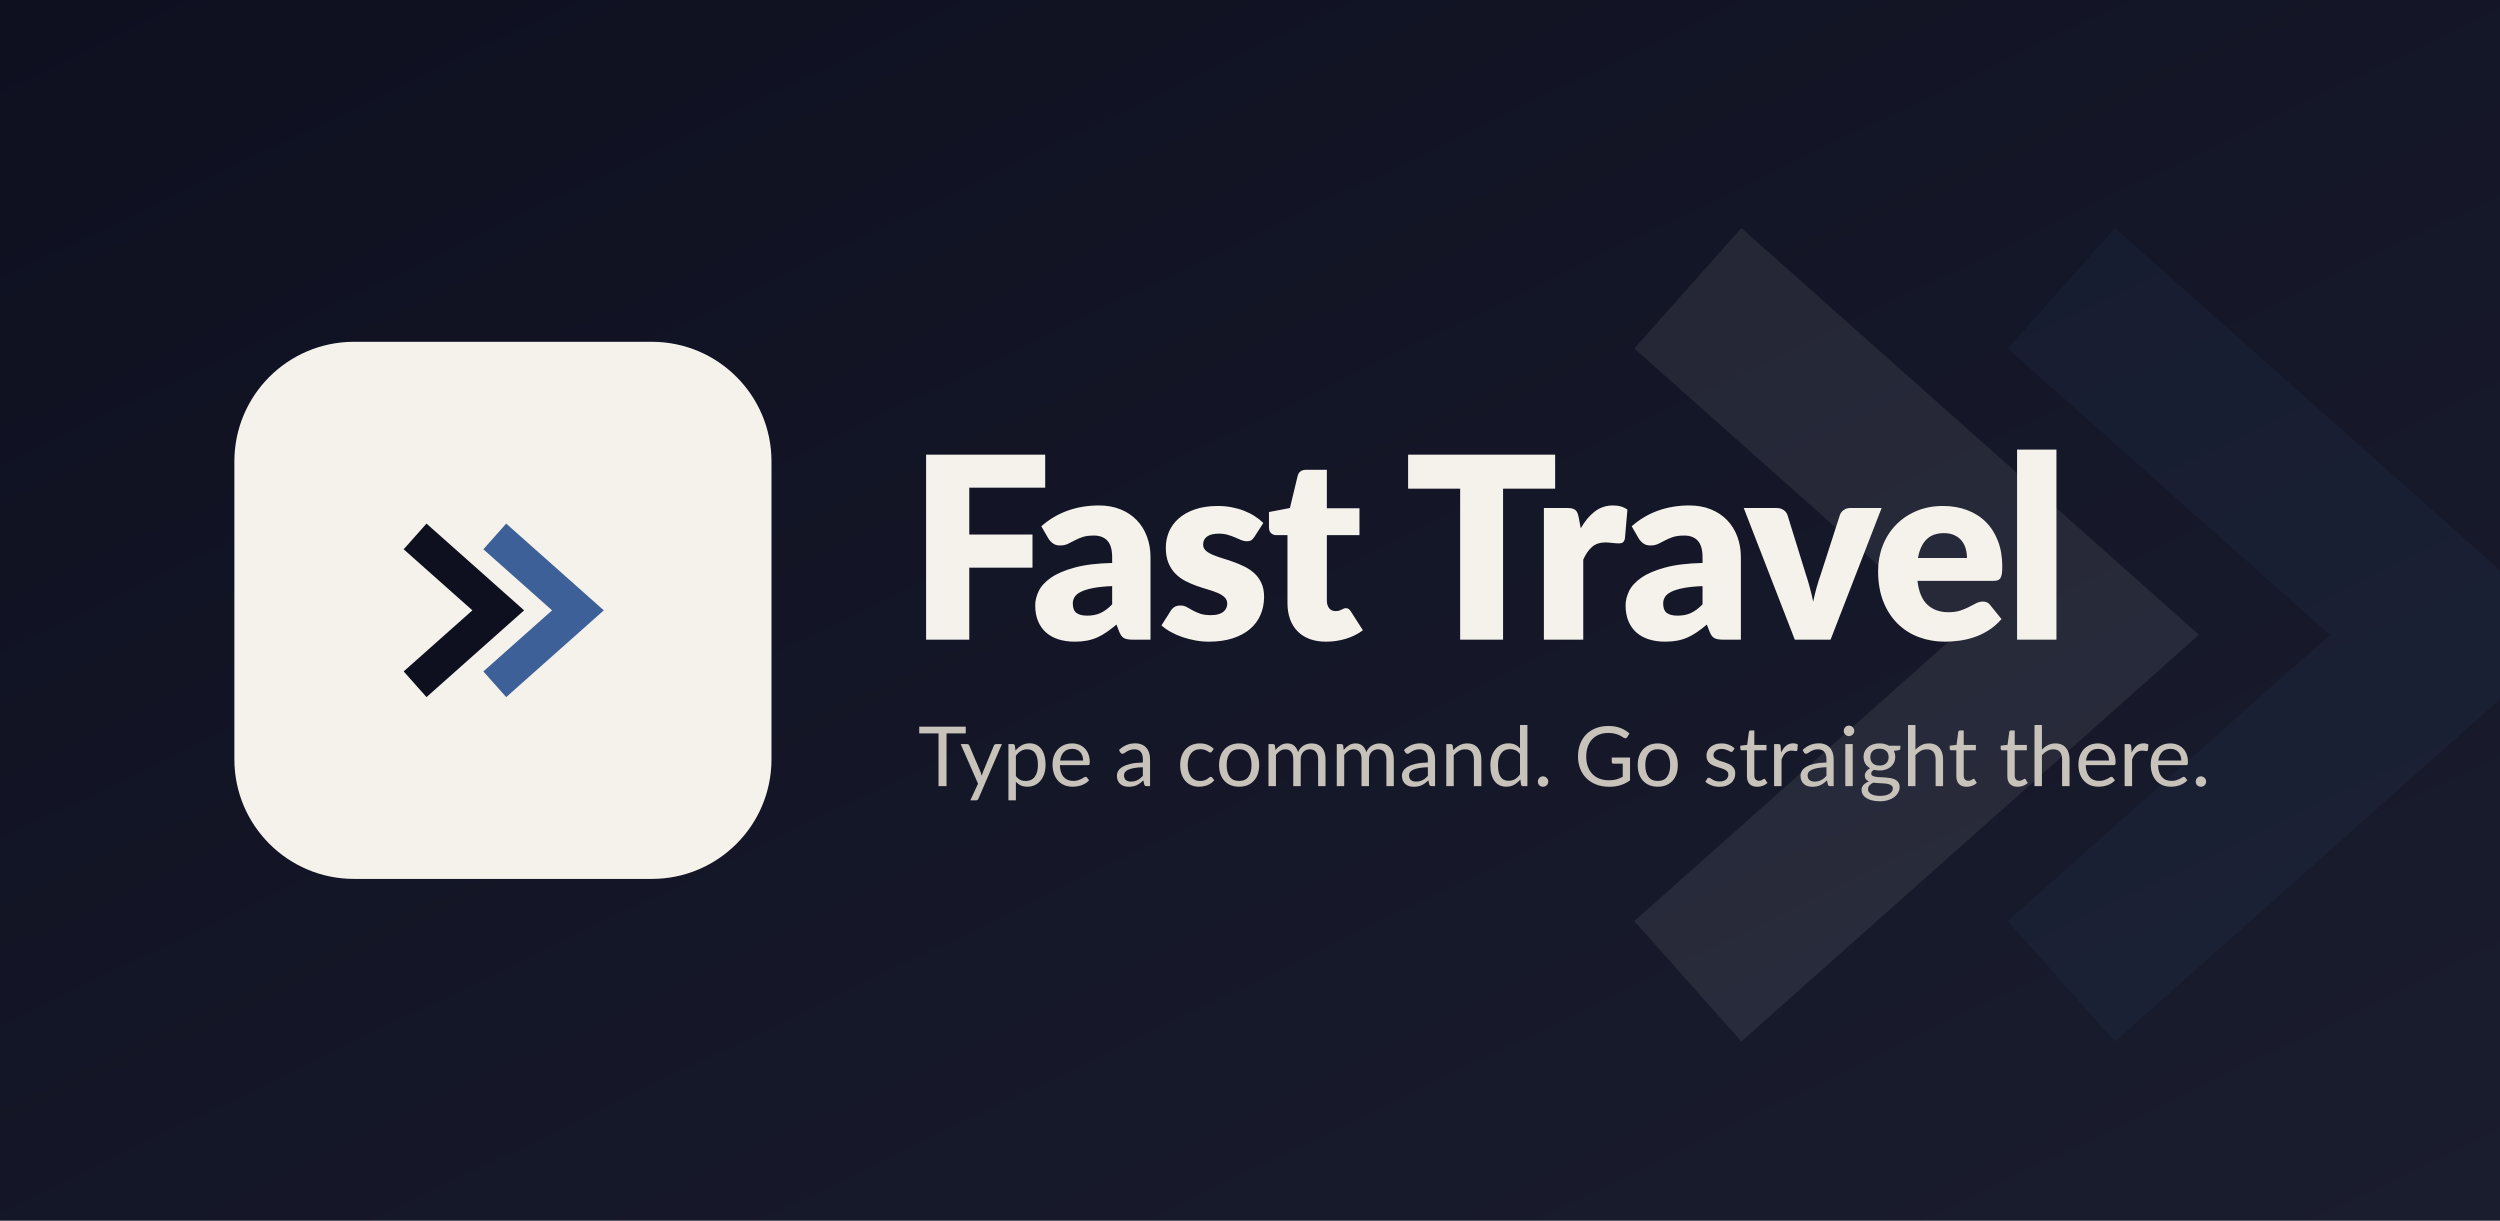
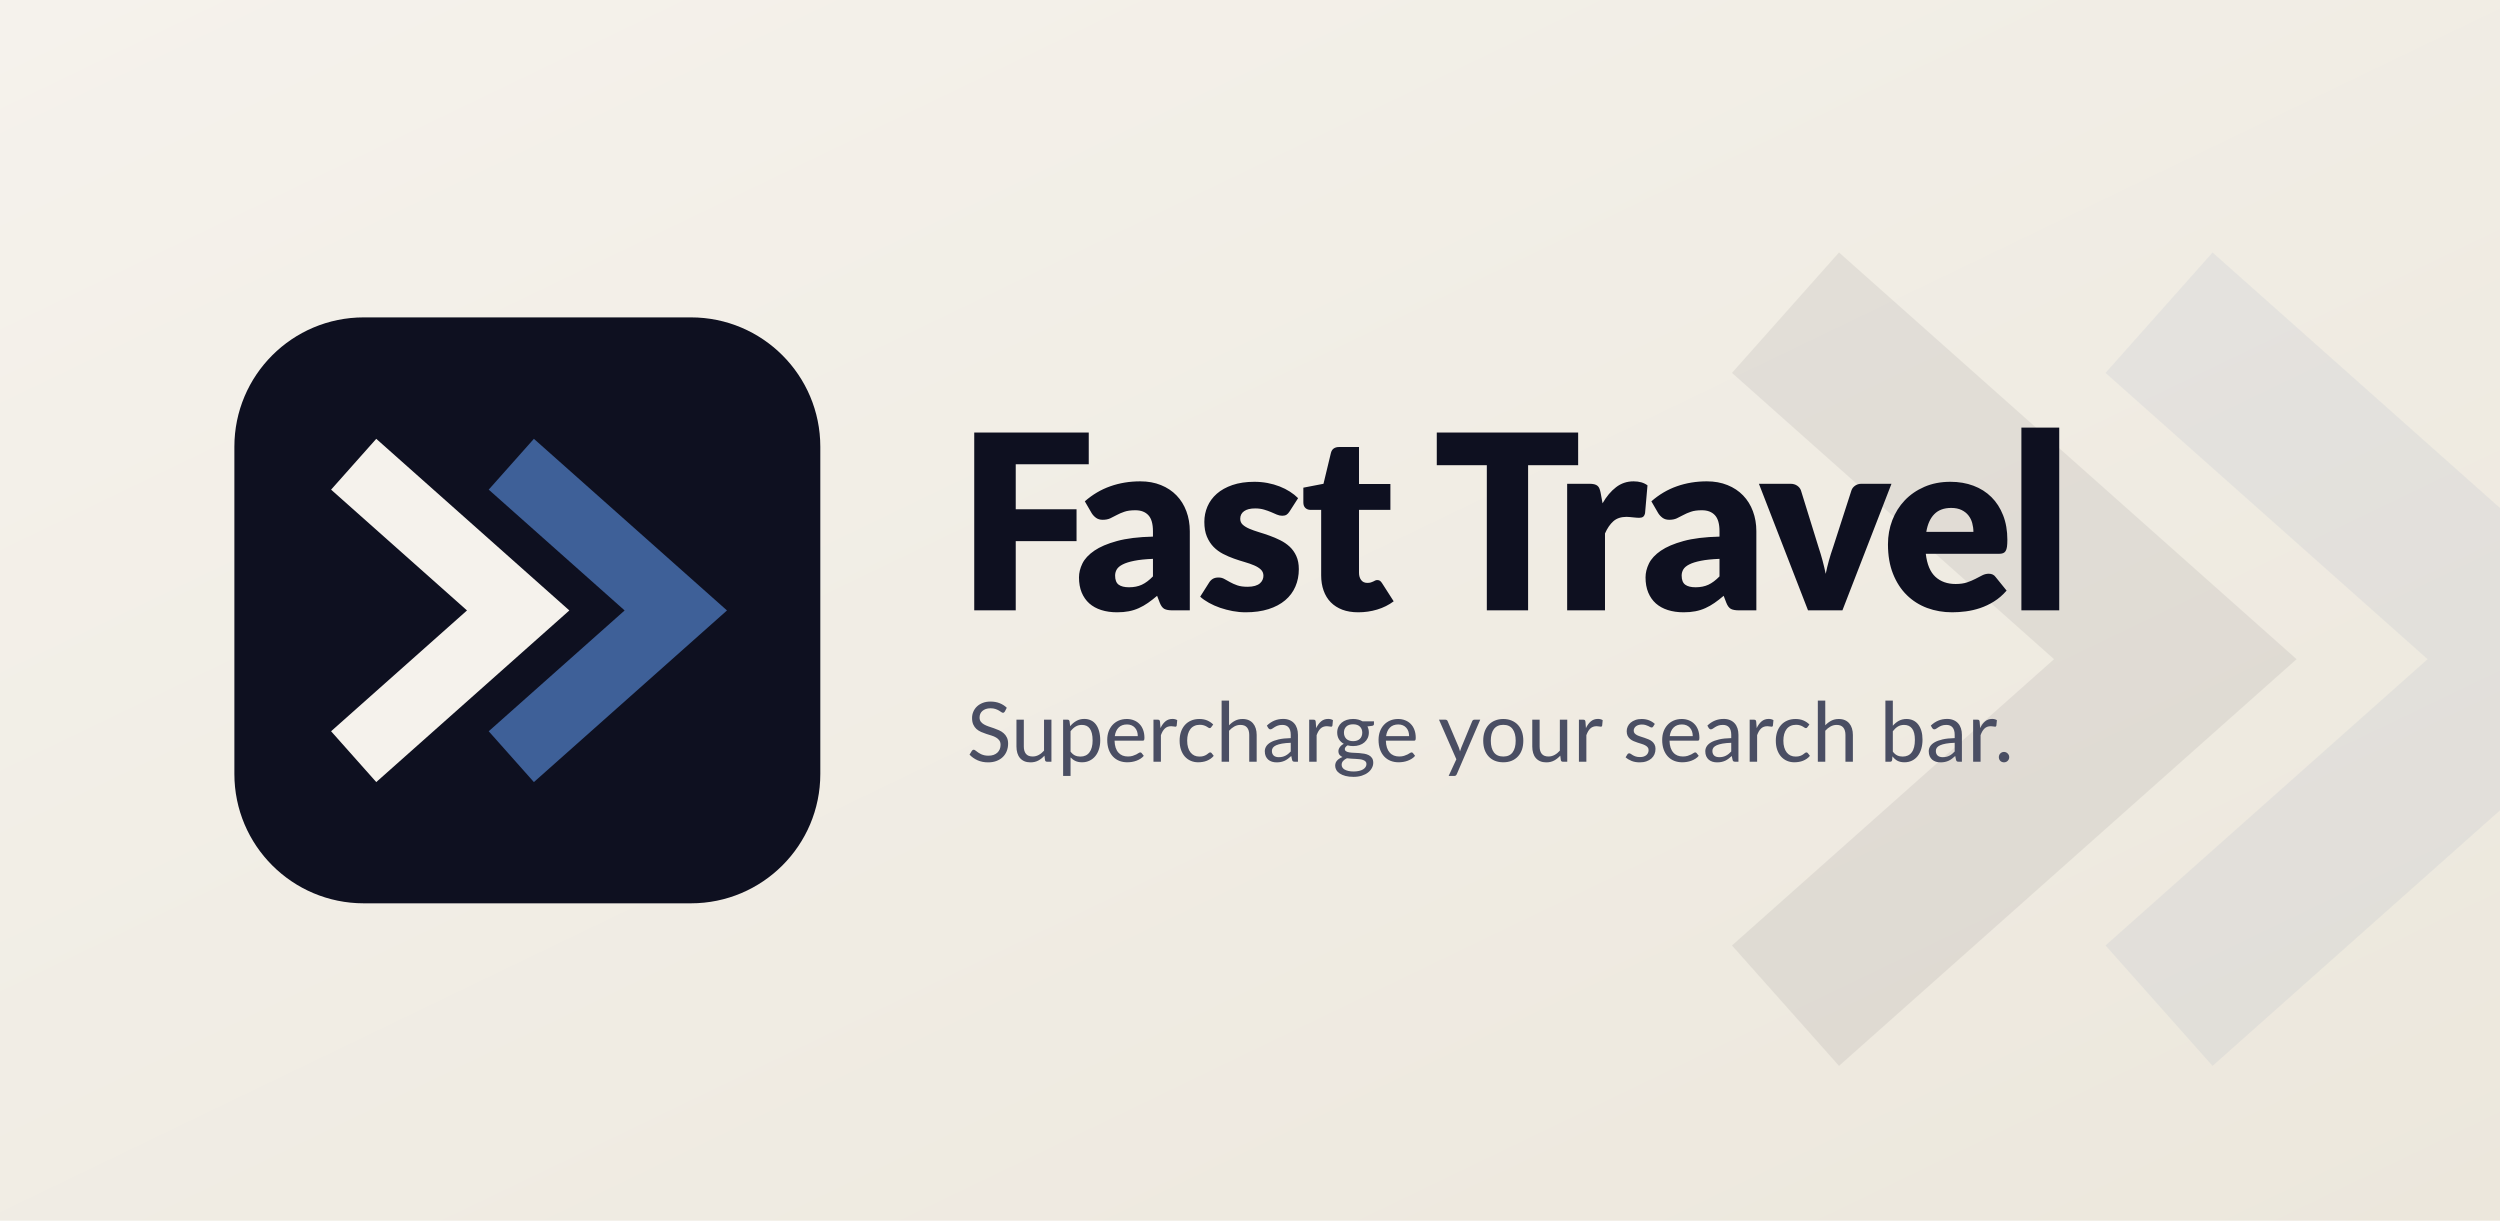
<svg xmlns="http://www.w3.org/2000/svg" viewBox="0 0 1024 500" width="1024" height="500">
  <defs>
    <linearGradient id="bg" x1="0" y1="0" x2="1" y2="1">
-       <stop offset="0" stop-color="#0E1020" />
-       <stop offset="1" stop-color="#1A1D2E" />
+       <stop offset="0" stop-color="#F5F2EC" />
+       <stop offset="1" stop-color="#ECE7DC" />
    </linearGradient>
  </defs>
  <rect width="1024" height="500" fill="url(#bg)" />
-   <g transform="translate(560,-40) scale(3.0)" opacity="0.08">
+   <g transform="translate(600,-30) scale(3.0)" opacity="0.07">
    <g fill="none" stroke-width="22" stroke-linecap="square" stroke-linejoin="miter">
-       <polyline stroke="#F5F2EC" points="52,60 97,100 52,140" />
+       <polyline stroke="#0E1020" points="52,60 97,100 52,140" />
      <polyline stroke="#3E6098" points="103,60 148,100 103,140" />
    </g>
  </g>
-   <g transform="translate(96,140)">
-     <rect width="220" height="220" rx="49" ry="49" fill="#F5F2EC" />
-     <g transform="translate(46,46) scale(0.64)">
+   <g transform="translate(96,130)">
+     <rect width="240" height="240" rx="53" ry="53" fill="#0E1020" />
+     <g transform="translate(-6.56,-6.56) scale(1.266)">
      <g fill="none" stroke-width="22" stroke-linecap="square" stroke-linejoin="miter">
-         <polyline stroke="#0E1020" points="52,60 97,100 52,140" />
+         <polyline stroke="#F5F2EC" points="52,60 97,100 52,140" />
        <polyline stroke="#3E6098" points="103,60 148,100 103,140" />
      </g>
    </g>
  </g>
-   <text x="372" y="262" font-family="Lato, 'DejaVu Sans', sans-serif" font-weight="900" font-size="104" fill="#F5F2EC" letter-spacing="-2">Fast Travel</text>
-   <text x="376" y="322" font-family="Lato, 'DejaVu Sans', sans-serif" font-weight="400" font-size="34" fill="#C8C3BA">Type a command. Go straight there.</text>
+   <text x="392" y="250" font-family="Lato, 'DejaVu Sans', sans-serif" font-weight="900" font-size="100" fill="#0E1020" letter-spacing="-2">Fast Travel</text>
+   <text x="396" y="312" font-family="Lato, 'DejaVu Sans', sans-serif" font-weight="400" font-size="34" fill="#4A4E63">Supercharge your search bar.</text>
</svg>
